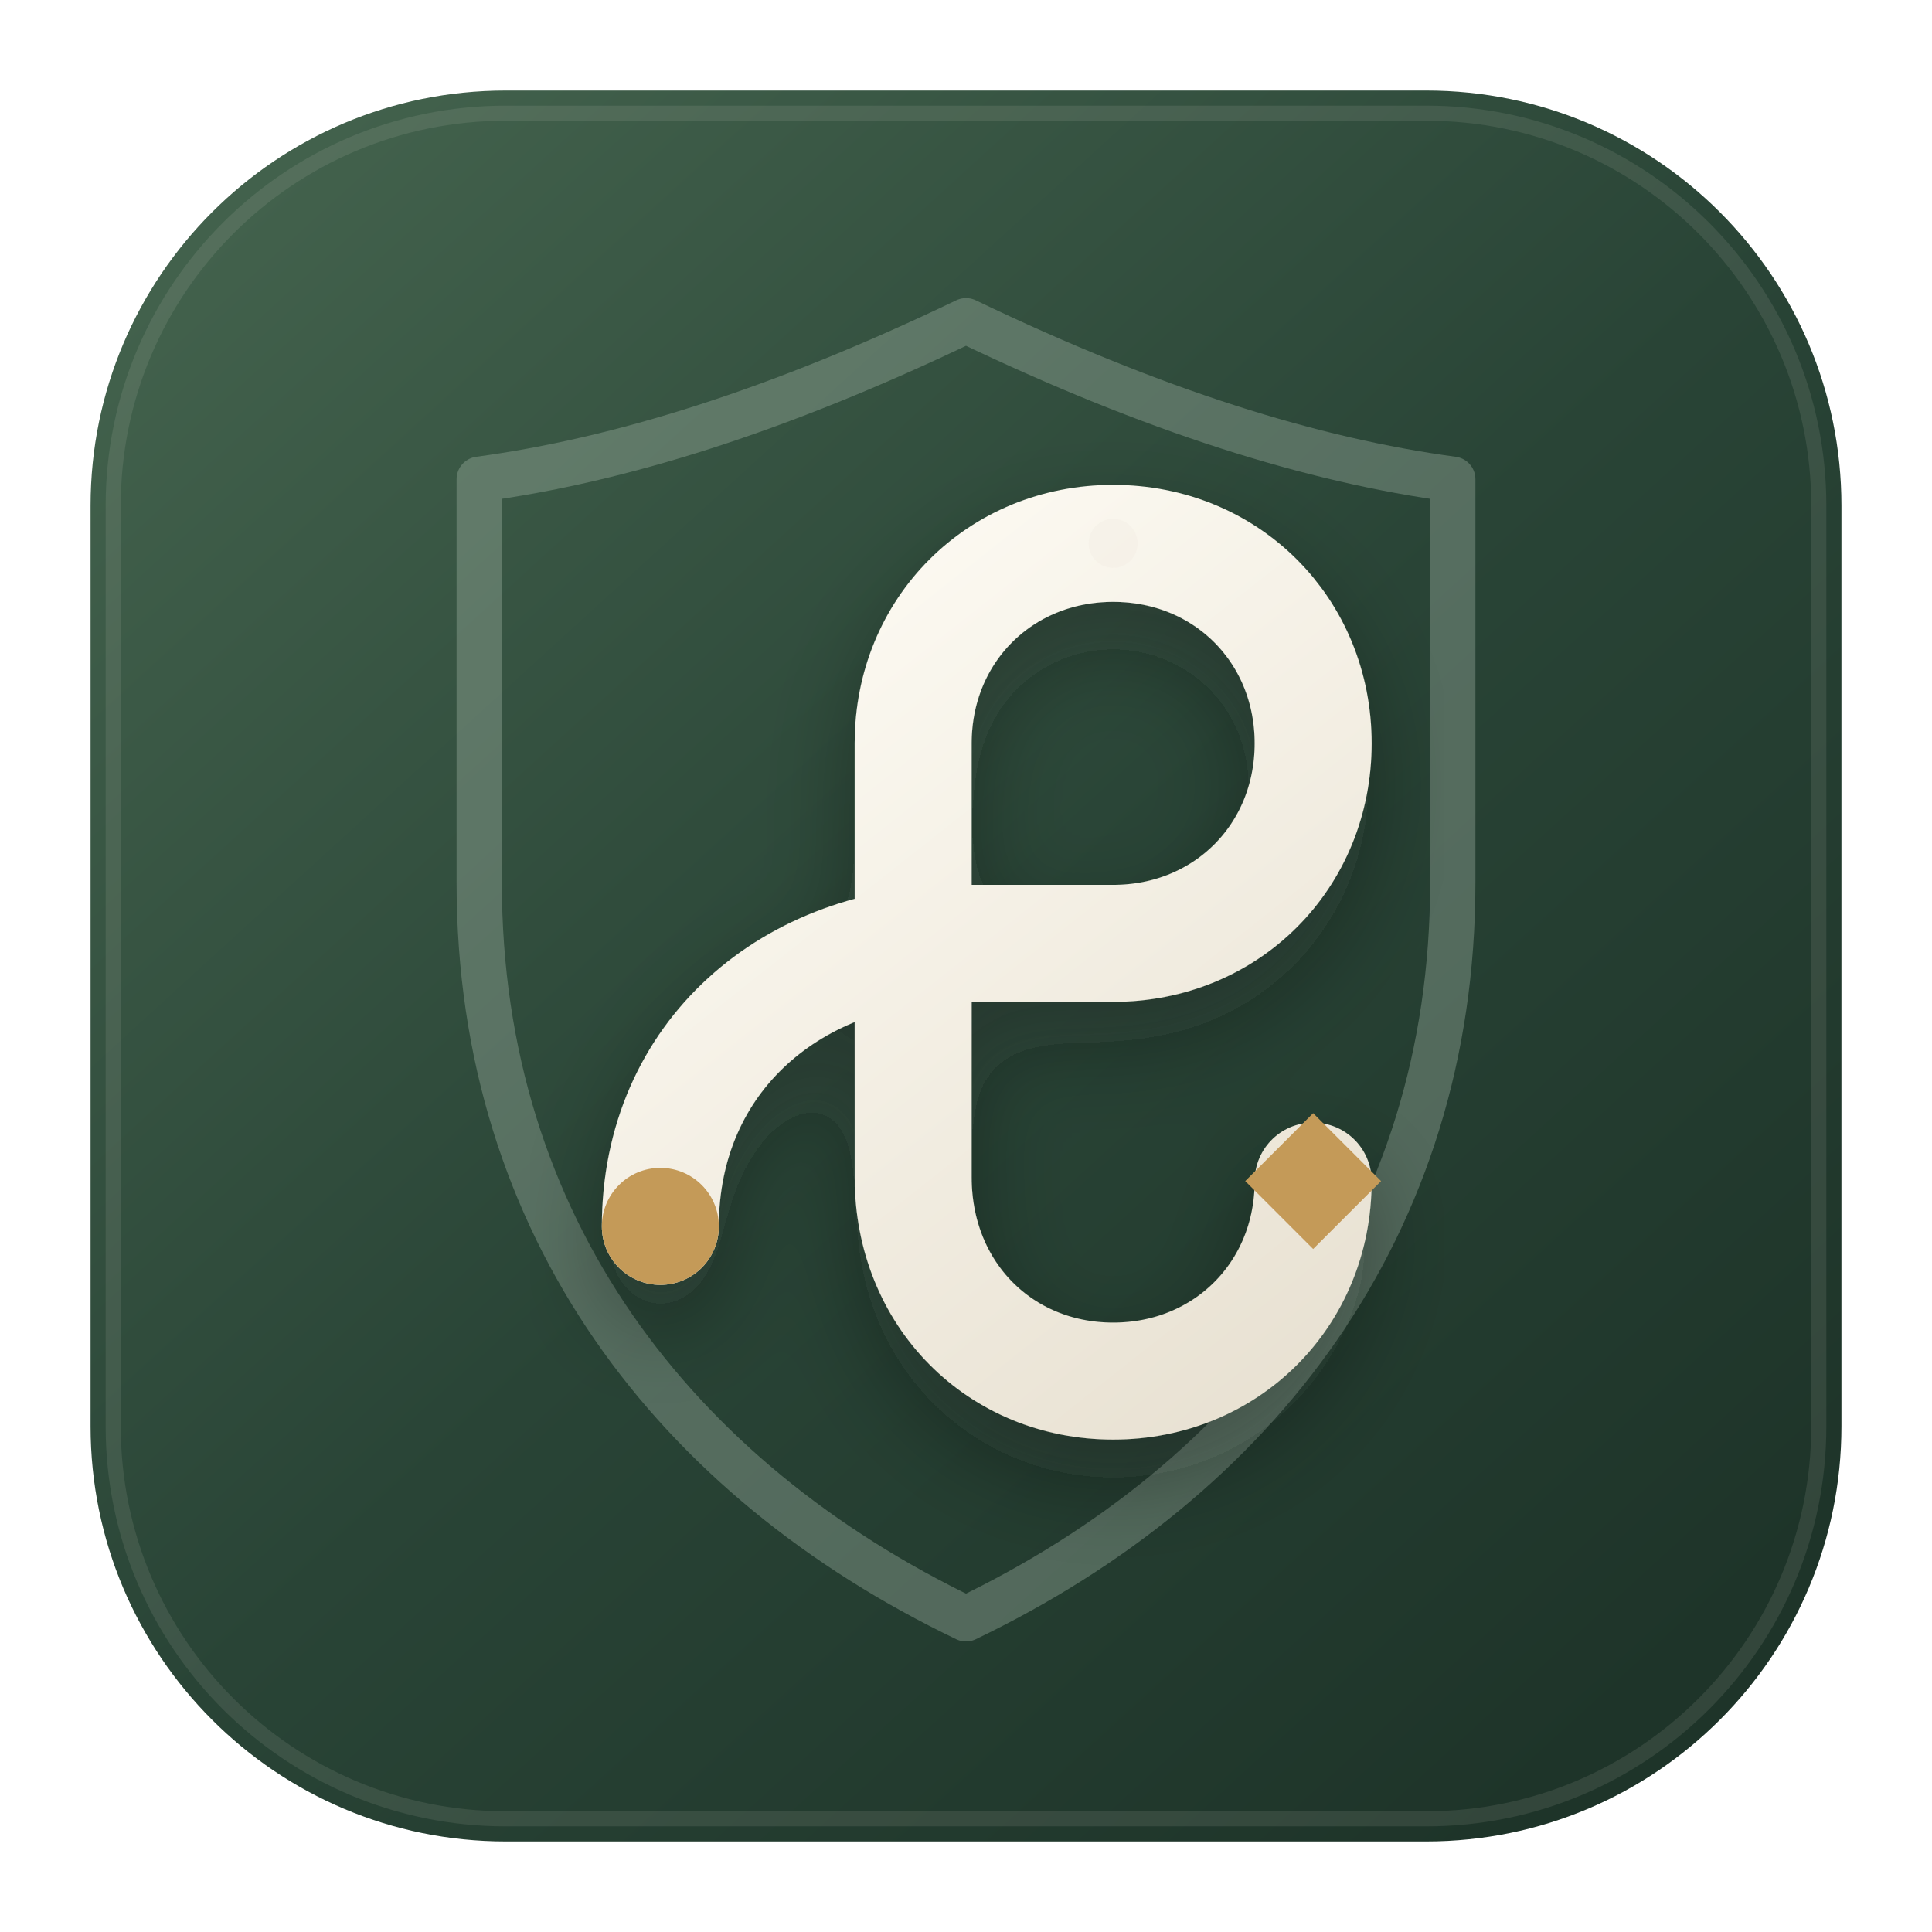
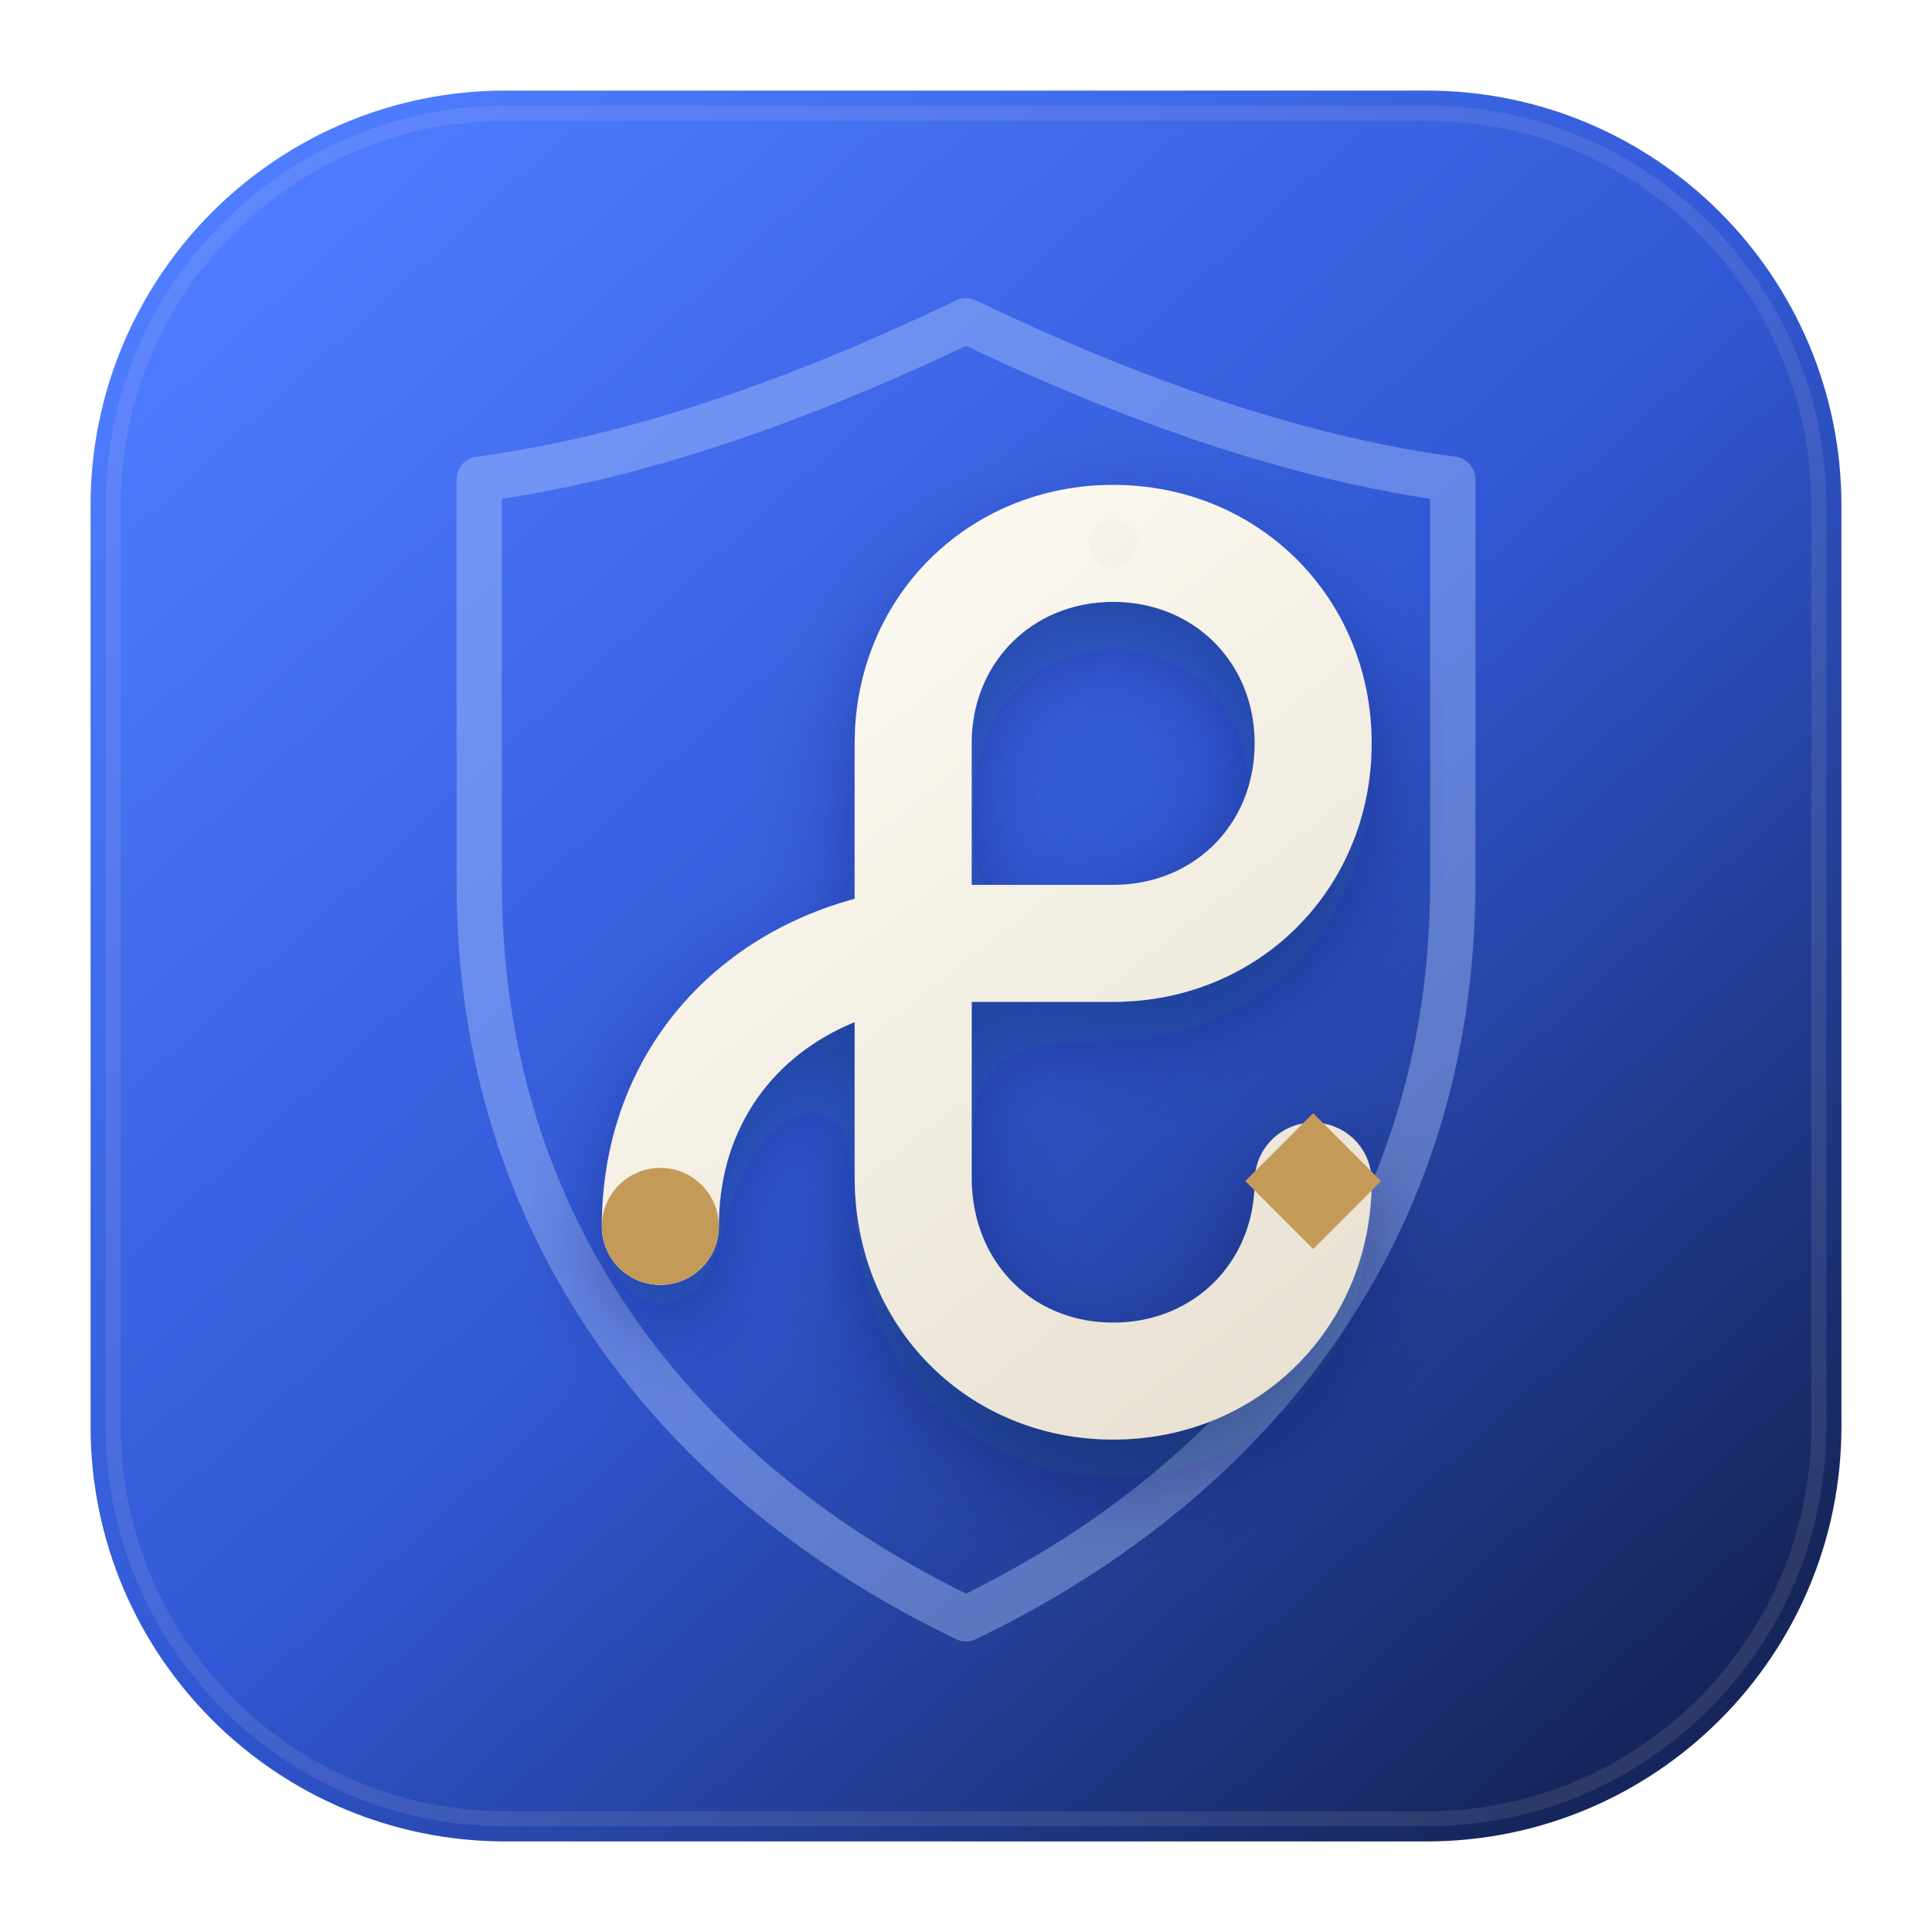
<svg xmlns="http://www.w3.org/2000/svg" viewBox="0 0 1024 1024">
  <defs>
    <linearGradient id="background" x1="130" y1="110" x2="860" y2="910" gradientUnits="userSpaceOnUse">
-       <stop offset="0" stop-color="#42614C" />
-       <stop offset="0.52" stop-color="#294436" />
-       <stop offset="1" stop-color="#1E3429" />
+       <stop offset="0" stop-color="#4F7CFF" />
+       <stop offset="0.52" stop-color="#3158D4" />
+       <stop offset="1" stop-color="#16265C" />
    </linearGradient>
    <linearGradient id="route" x1="350" y1="288" x2="700" y2="732" gradientUnits="userSpaceOnUse">
      <stop offset="0" stop-color="#FFFDF6" />
      <stop offset="1" stop-color="#E8E1D2" />
    </linearGradient>
    <filter id="soft-shadow" x="-20%" y="-20%" width="140%" height="150%">
-       <feDropShadow dx="0" dy="22" stdDeviation="24" flood-color="#14251C" flood-opacity="0.32" />
+       <feDropShadow dx="0" dy="22" stdDeviation="24" flood-color="#0A1538" flood-opacity="0.36" />
    </filter>
  </defs>
  <rect x="48" y="48" width="928" height="928" rx="220" fill="url(#background)" />
  <rect x="60" y="60" width="904" height="904" rx="208" fill="none" stroke="#F3EFE5" stroke-opacity="0.1" stroke-width="8" />
-   <path d="M512 170C612 218 696 244 770 254V468C770 650 666 784 512 858C358 784 254 650 254 468V254C328 244 412 218 512 170Z" fill="none" stroke="#AFC0B1" stroke-opacity="0.34" stroke-width="24" stroke-linejoin="round" />
+   <path d="M512 170C612 218 696 244 770 254V468C770 650 666 784 512 858C358 784 254 650 254 468V254C328 244 412 218 512 170Z" fill="none" stroke="#B9D0FF" stroke-opacity="0.38" stroke-width="24" stroke-linejoin="round" />
  <g filter="url(#soft-shadow)">
    <path d="M350 650C350 560 420 500 510 500H590C650 500 696 454 696 394C696 334 650 288 590 288C530 288 484 334 484 394V624C484 686 530 732 590 732C650 732 696 686 696 626" fill="none" stroke="url(#route)" stroke-width="62" stroke-linecap="round" stroke-linejoin="round" />
  </g>
  <circle cx="350" cy="650" r="31" fill="#C49A58" />
  <path d="M696 590L732 626L696 662L660 626Z" fill="#C49A58" />
  <circle cx="590" cy="288" r="13" fill="#F3EFE5" fill-opacity="0.55" />
</svg>
